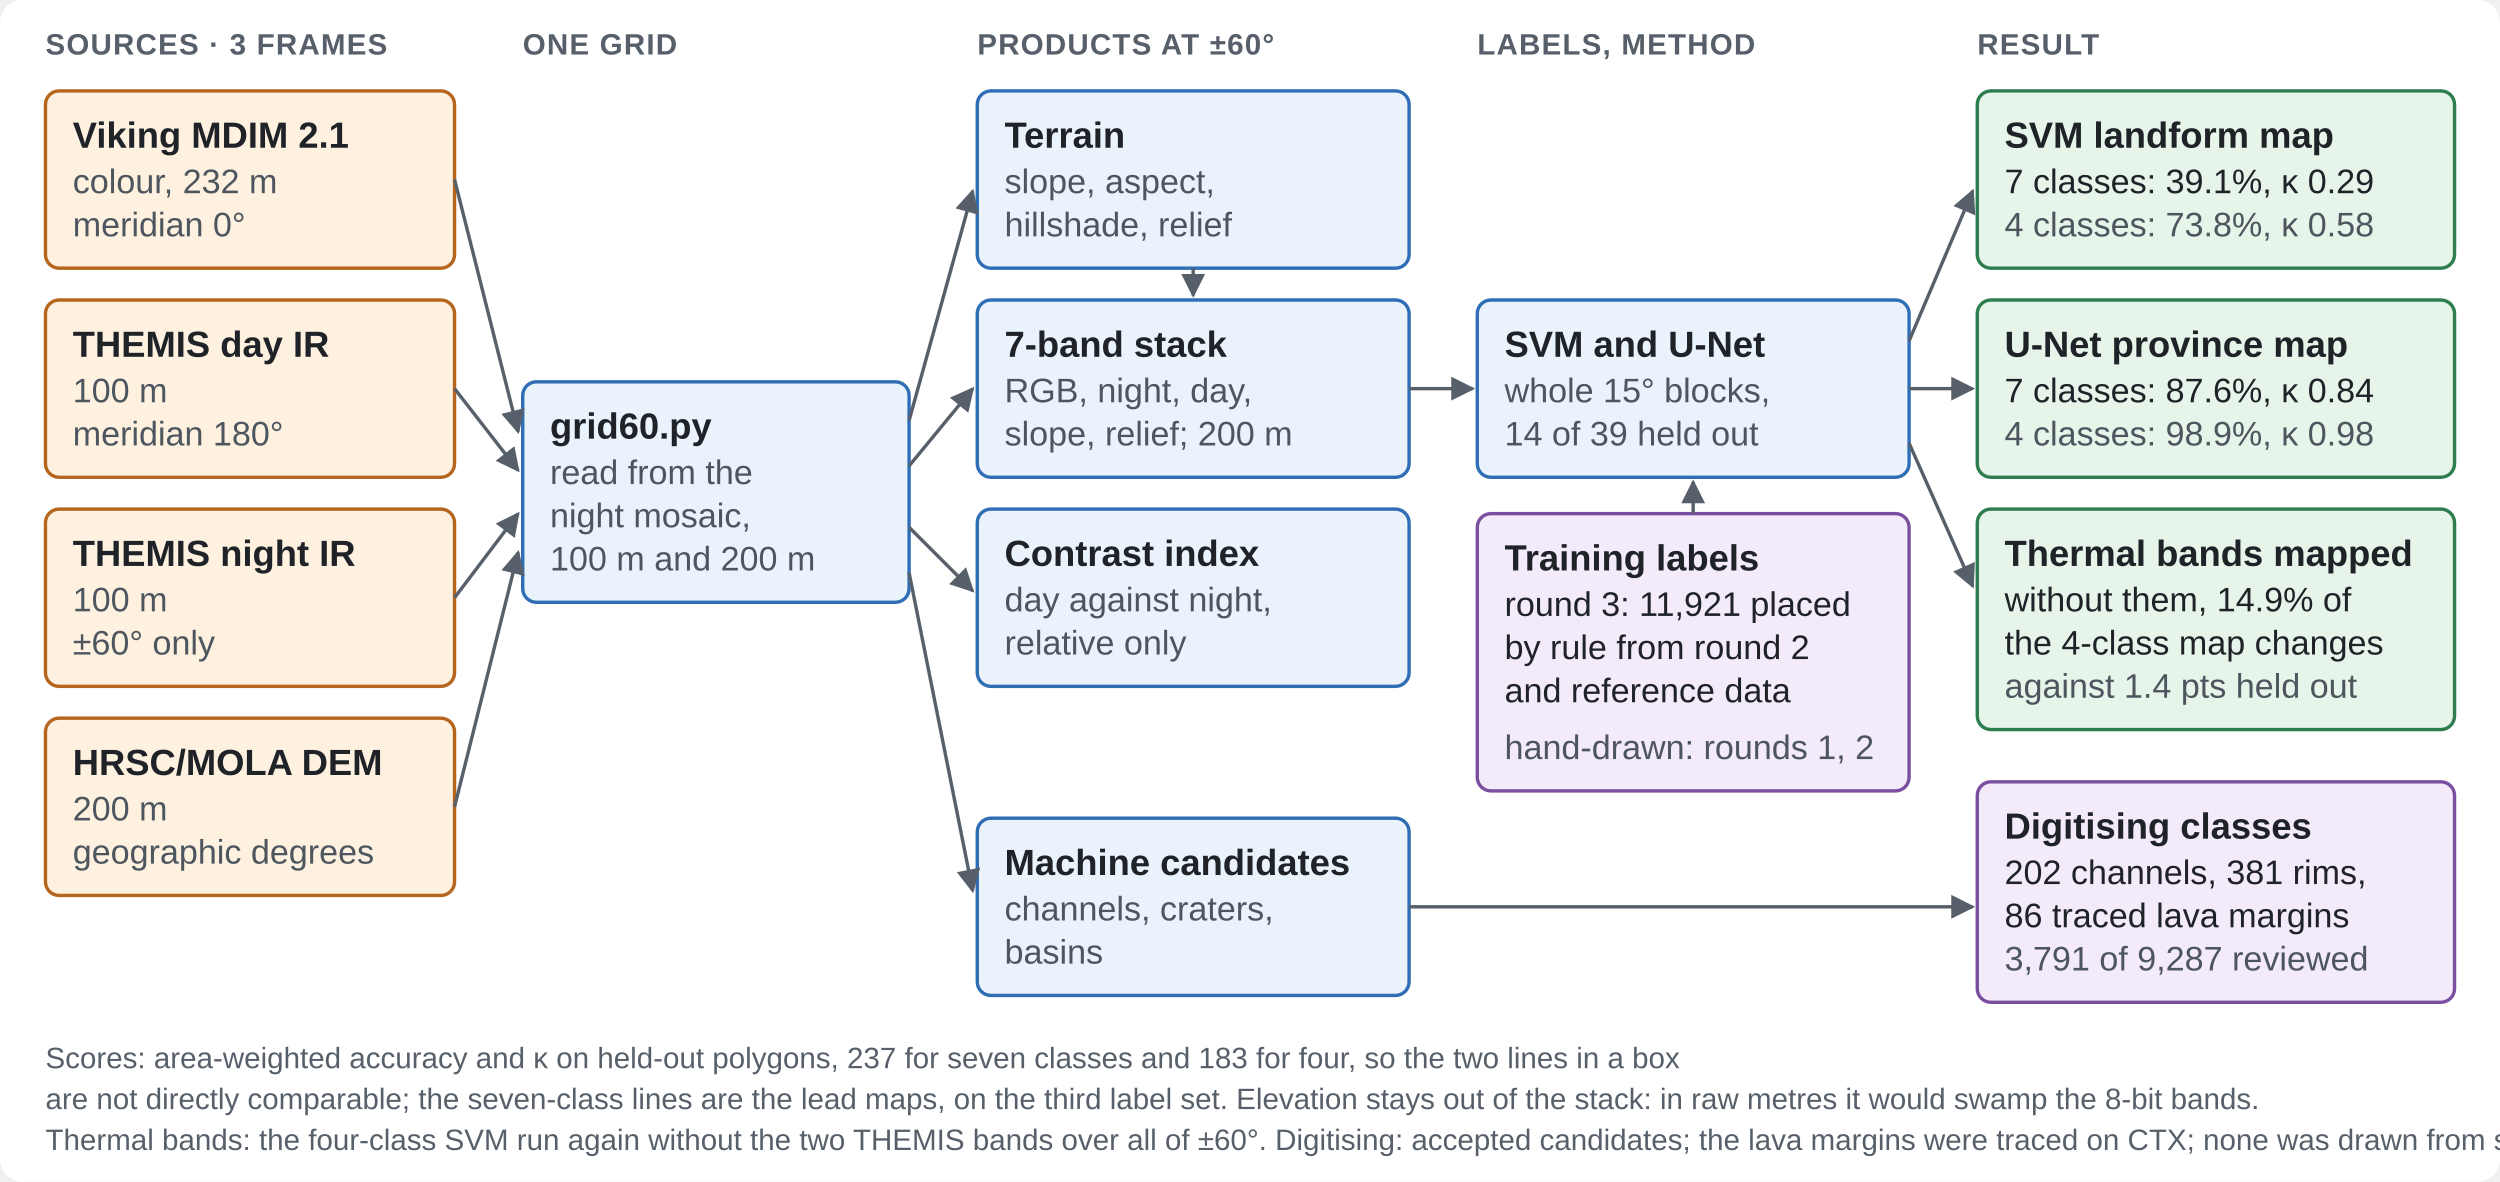
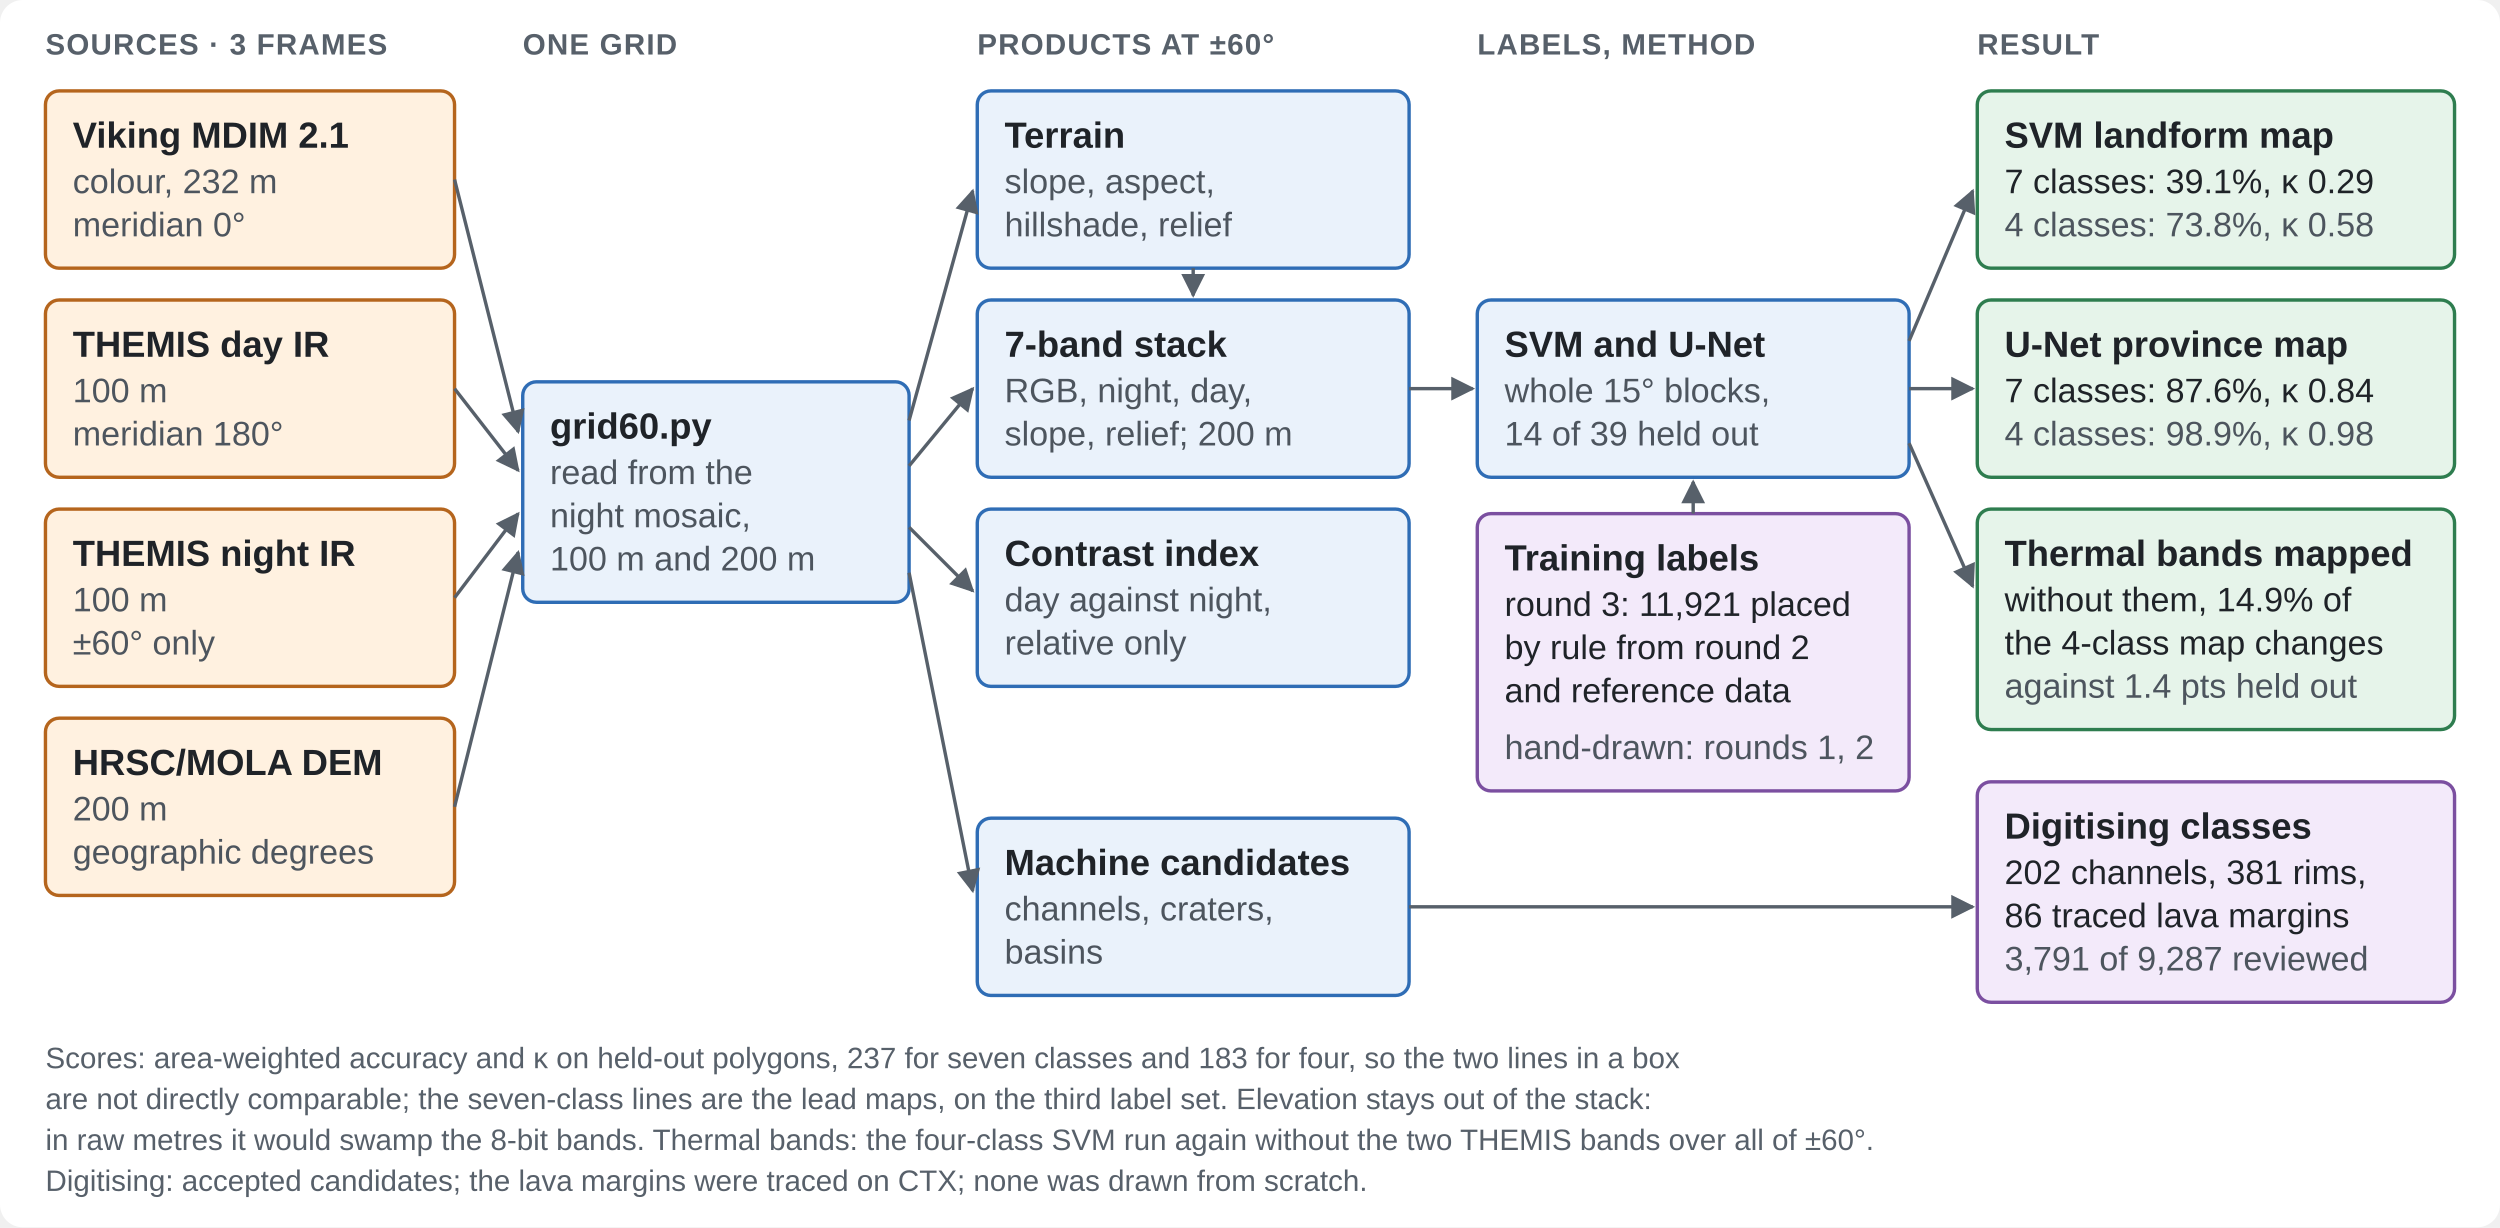
- <svg xmlns="http://www.w3.org/2000/svg" viewBox="0 0 1100 520" width="1100" height="520" data-paper-height="452" font-family="Arial, Helvetica, sans-serif" font-size="16">
+ <svg xmlns="http://www.w3.org/2000/svg" viewBox="0 0 1100 540" width="1100" height="540" data-paper-height="452" font-family="Arial, Helvetica, sans-serif" font-size="16">
  <defs>
    <marker id="a" viewBox="0 0 10 10" refX="9" refY="5" markerWidth="7" markerHeight="7" orient="auto-start-reverse">
      <path d="M0,0 L10,5 L0,10 z" fill="#57606a" />
    </marker>
    <style>
      .src{fill:#fff1e0;stroke:#b5651d}
      .mid{fill:#eaf2fb;stroke:#2f6db5}
      .out{fill:#e6f4ea;stroke:#2e7d4f}
      .hand{fill:#f3eafa;stroke:#7b4fa0}
      rect.b{stroke-width:1.5}
      text{fill:#1f2328}
      .t{font-weight:bold}
      .s{fill:#4d555e;font-size:15px}
      .n{font-size:15px}
      .note{fill:#57606a;font-size:13px}
      line{stroke:#57606a;stroke-width:1.5;fill:none;marker-end:url(#a)}
      .cap{fill:#57606a;font-size:13px;font-weight:bold;letter-spacing:.04em}
    </style>
  </defs>
-   <rect x="0" y="0" width="1100" height="520" rx="10" fill="#ffffff" />
+   <rect x="0" y="0" width="1100" height="540" rx="10" fill="#ffffff" />
  <text class="cap" x="20" y="24">SOURCES · 3 FRAMES</text>
  <text class="cap" x="230" y="24">ONE GRID</text>
  <text class="cap" x="430" y="24">PRODUCTS AT ±60°</text>
  <text class="cap" x="650" y="24">LABELS, METHOD</text>
  <text class="cap" x="870" y="24">RESULT</text>
  <rect class="b src" x="20" y="40" width="180" height="78" rx="6" />
  <text x="32" y="65" class="t">Viking MDIM 2.1</text>
  <text x="32" y="85" class="s">colour, 232 m</text>
  <text x="32" y="104" class="s">meridian 0°</text>
  <rect class="b src" x="20" y="132" width="180" height="78" rx="6" />
  <text x="32" y="157" class="t">THEMIS day IR</text>
  <text x="32" y="177" class="s">100 m</text>
  <text x="32" y="196" class="s">meridian 180°</text>
  <rect class="b src" x="20" y="224" width="180" height="78" rx="6" />
  <text x="32" y="249" class="t">THEMIS night IR</text>
  <text x="32" y="269" class="s">100 m</text>
  <text x="32" y="288" class="s">±60° only</text>
  <rect class="b src" x="20" y="316" width="180" height="78" rx="6" />
  <text x="32" y="341" class="t">HRSC/MOLA DEM</text>
  <text x="32" y="361" class="s">200 m</text>
  <text x="32" y="380" class="s">geographic degrees</text>
  <rect class="b mid" x="230" y="168" width="170" height="97" rx="6" />
  <text x="242" y="193" class="t">grid60.py</text>
  <text x="242" y="213" class="s">read from the</text>
  <text x="242" y="232" class="s">night mosaic,</text>
  <text x="242" y="251" class="s">100 m and 200 m</text>
  <line x1="200" y1="79" x2="228" y2="190" />
  <line x1="200" y1="171" x2="228" y2="207" />
  <line x1="200" y1="263" x2="228" y2="226" />
  <line x1="200" y1="355" x2="228" y2="243" />
  <rect class="b mid" x="430" y="40" width="190" height="78" rx="6" />
  <text x="442" y="65" class="t">Terrain</text>
  <text x="442" y="85" class="s">slope, aspect,</text>
  <text x="442" y="104" class="s">hillshade, relief</text>
  <rect class="b mid" x="430" y="132" width="190" height="78" rx="6" />
  <text x="442" y="157" class="t">7-band stack</text>
  <text x="442" y="177" class="s">RGB, night, day,</text>
  <text x="442" y="196" class="s">slope, relief; 200 m</text>
  <rect class="b mid" x="430" y="224" width="190" height="78" rx="6" />
  <text x="442" y="249" class="t">Contrast index</text>
  <text x="442" y="269" class="s">day against night,</text>
  <text x="442" y="288" class="s">relative only</text>
  <rect class="b mid" x="430" y="360" width="190" height="78" rx="6" />
  <text x="442" y="385" class="t">Machine candidates</text>
  <text x="442" y="405" class="s">channels, craters,</text>
  <text x="442" y="424" class="s">basins</text>
  <line x1="400" y1="185" x2="428" y2="84" />
  <line x1="400" y1="205" x2="428" y2="171" />
  <line x1="400" y1="232" x2="428" y2="260" />
  <line x1="400" y1="252" x2="428" y2="392" />
  <line x1="525" y1="118" x2="525" y2="130" />
  <rect class="b mid" x="650" y="132" width="190" height="78" rx="6" />
  <text x="662" y="157" class="t">SVM and U-Net</text>
  <text x="662" y="177" class="s">whole 15° blocks,</text>
  <text x="662" y="196" class="s">14 of 39 held out</text>
  <rect class="b hand" x="650" y="226" width="190" height="122" rx="6" />
  <text x="662" y="251" class="t">Training labels</text>
  <text x="662" y="271" class="n">round 3: 11,921 placed</text>
  <text x="662" y="290" class="n">by rule from round 2</text>
  <text x="662" y="309" class="n">and reference data</text>
  <text x="662" y="334" class="s">hand-drawn: rounds 1, 2</text>
  <line x1="620" y1="171" x2="648" y2="171" />
  <line x1="745" y1="226" x2="745" y2="212" />
  <rect class="b out" x="870" y="40" width="210" height="78" rx="6" />
  <text x="882" y="65" class="t">SVM landform map</text>
  <text x="882" y="85" class="n">7 classes: 39.1%, κ 0.29</text>
  <text x="882" y="104" class="s">4 classes: 73.8%, κ 0.58</text>
  <rect class="b out" x="870" y="132" width="210" height="78" rx="6" />
  <text x="882" y="157" class="t">U-Net province map</text>
  <text x="882" y="177" class="n">7 classes: 87.6%, κ 0.84</text>
  <text x="882" y="196" class="s">4 classes: 98.9%, κ 0.98</text>
  <rect class="b out" x="870" y="224" width="210" height="97" rx="6" />
  <text x="882" y="249" class="t">Thermal bands mapped</text>
  <text x="882" y="269" class="n">without them, 14.9% of</text>
  <text x="882" y="288" class="n">the 4-class map changes</text>
  <text x="882" y="307" class="s">against 1.4 pts held out</text>
  <rect class="b hand" x="870" y="344" width="210" height="97" rx="6" />
  <text x="882" y="369" class="t">Digitising classes</text>
  <text x="882" y="389" class="n">202 channels, 381 rims,</text>
  <text x="882" y="408" class="n">86 traced lava margins</text>
  <text x="882" y="427" class="s">3,791 of 9,287 reviewed</text>
  <line x1="840" y1="150" x2="868" y2="84" />
  <line x1="840" y1="171" x2="868" y2="171" />
  <line x1="840" y1="195" x2="868" y2="258" />
  <line x1="620" y1="399" x2="868" y2="399" />
  <text x="20" y="470" class="note">Scores: area-weighted accuracy and κ on held-out polygons, 237 for seven classes and 183 for four, so the two lines in a box</text>
-   <text x="20" y="488" class="note">are not directly comparable; the seven-class lines are the lead maps, on the third label set. Elevation stays out of the stack: in raw metres it would swamp the 8-bit bands.</text>
-   <text x="20" y="506" class="note">Thermal bands: the four-class SVM run again without the two THEMIS bands over all of ±60°. Digitising: accepted candidates; the lava margins were traced on CTX; none was drawn from scratch.</text>
+   <text x="20" y="488" class="note">are not directly comparable; the seven-class lines are the lead maps, on the third label set. Elevation stays out of the stack:</text>
+   <text x="20" y="506" class="note">in raw metres it would swamp the 8-bit bands. Thermal bands: the four-class SVM run again without the two THEMIS bands over all of ±60°.</text>
+   <text x="20" y="524" class="note">Digitising: accepted candidates; the lava margins were traced on CTX; none was drawn from scratch.</text>
</svg>
